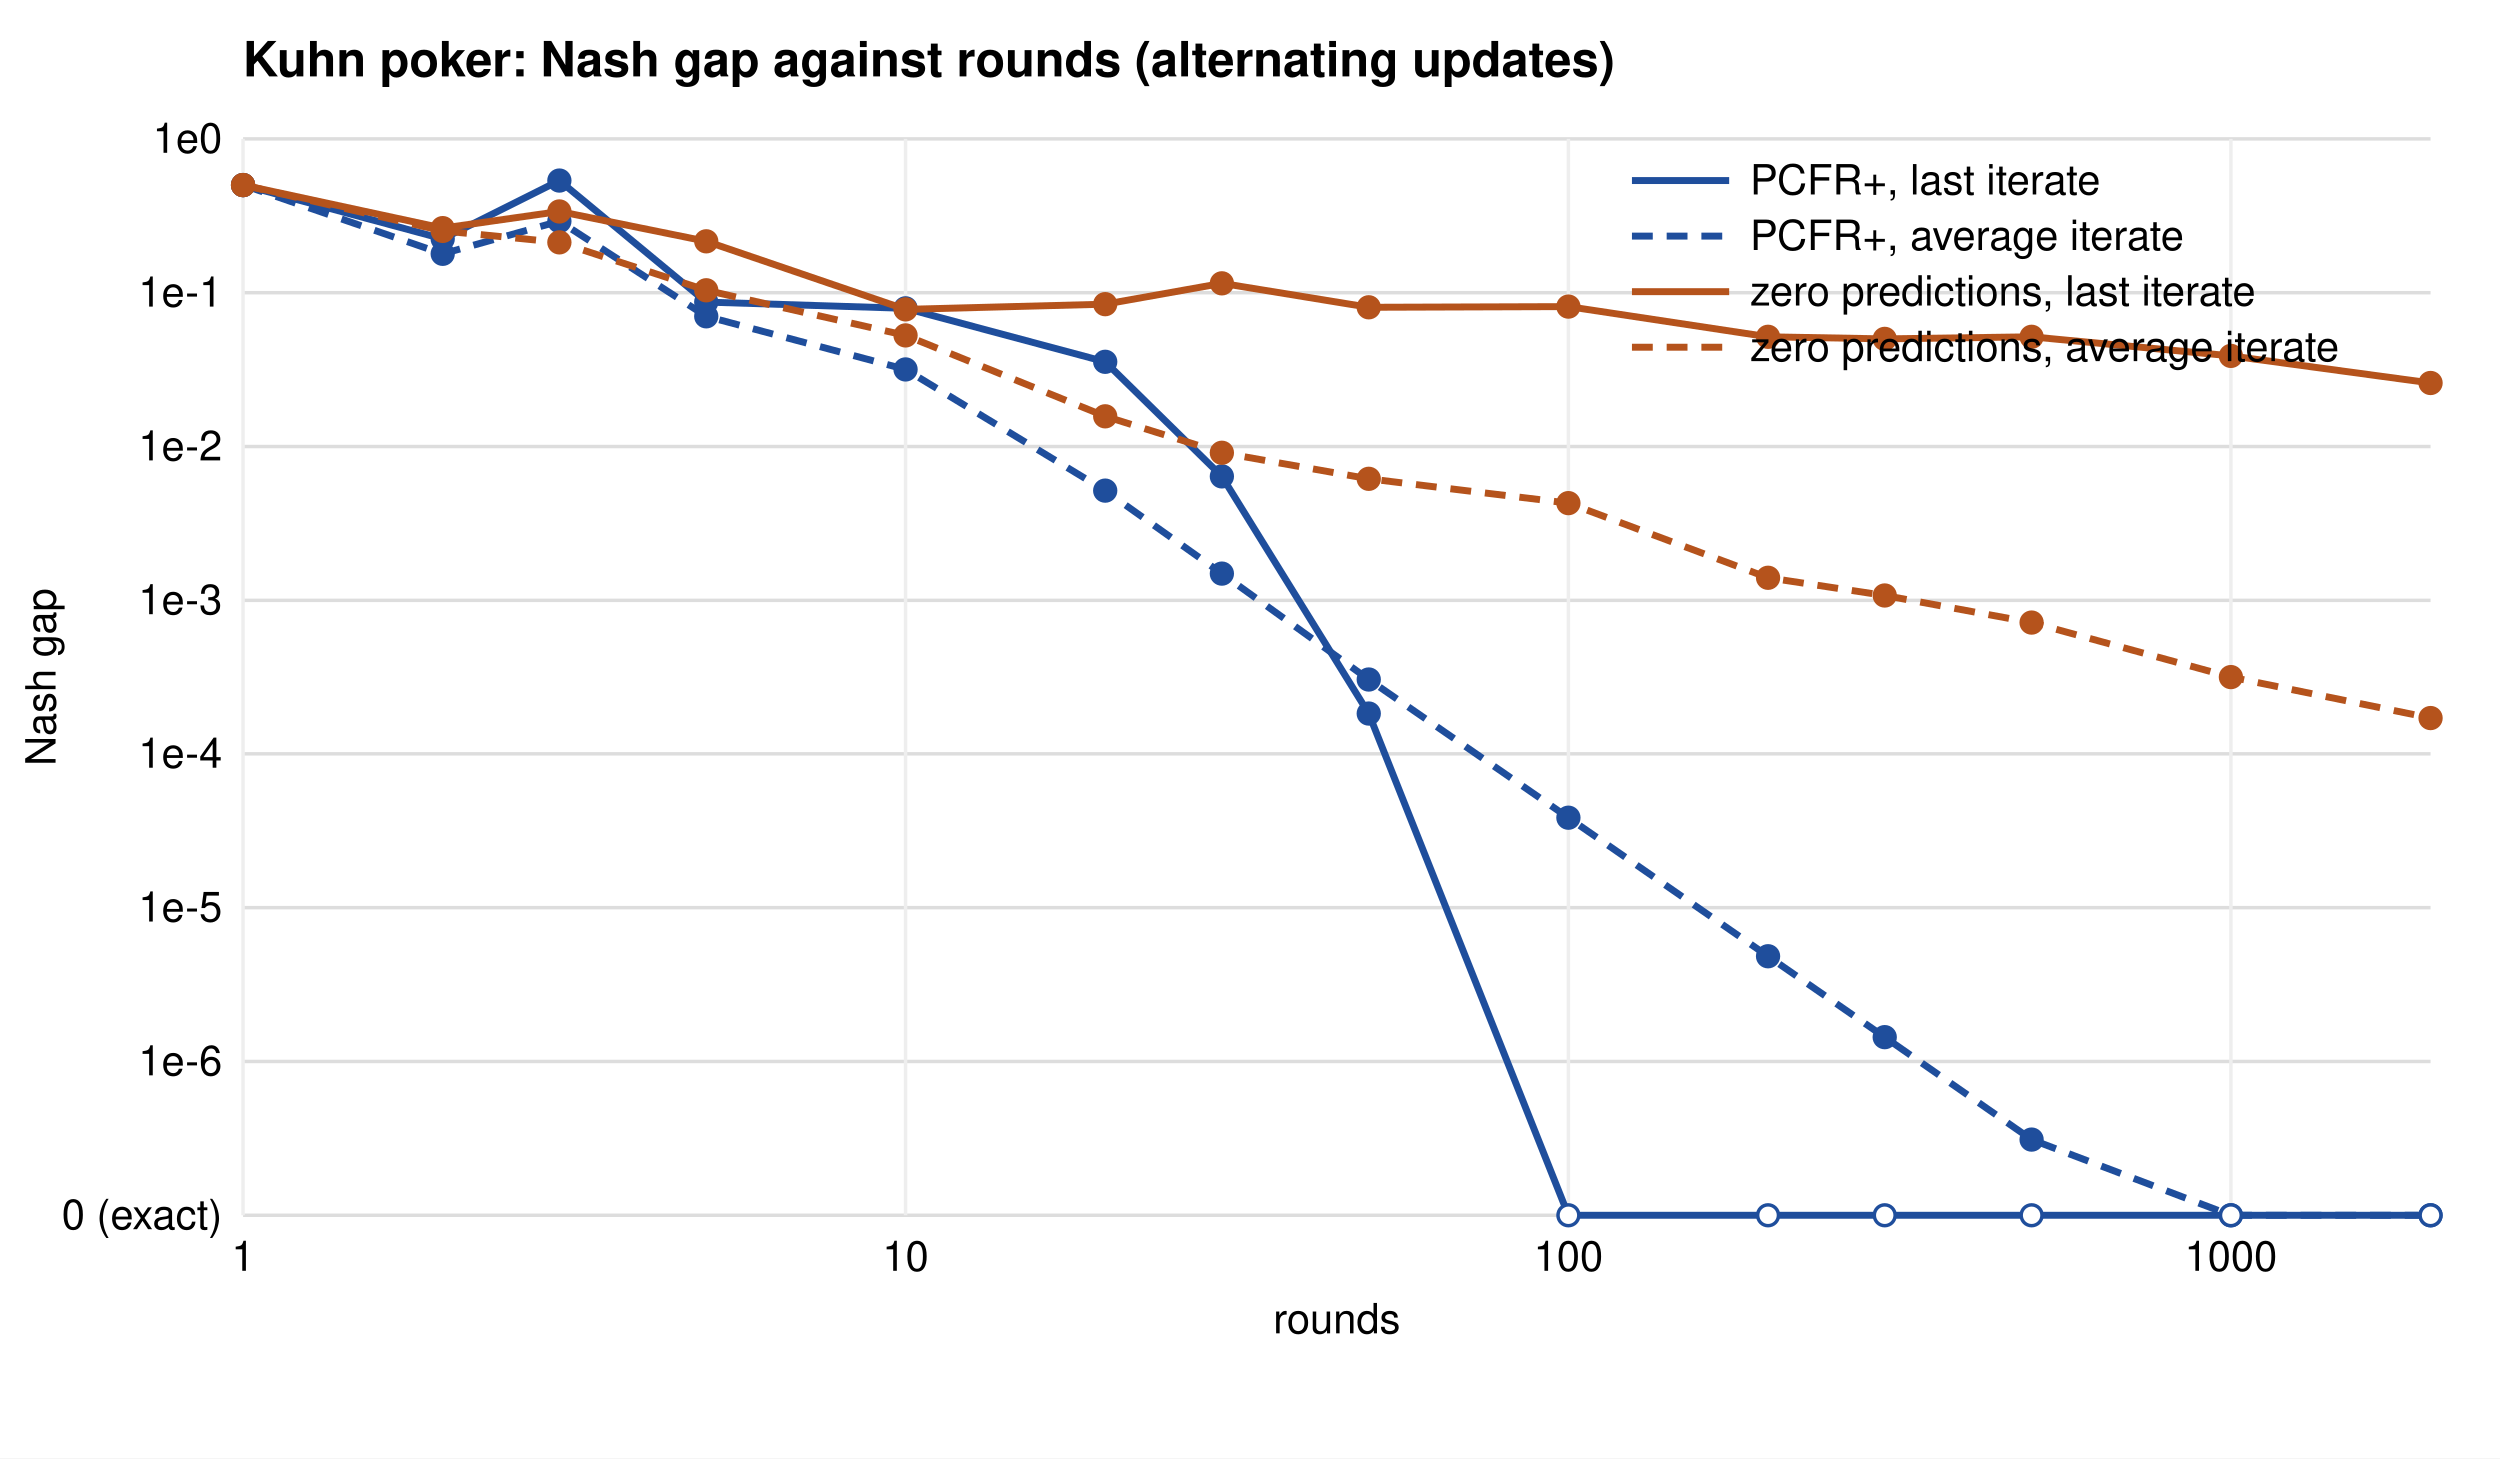
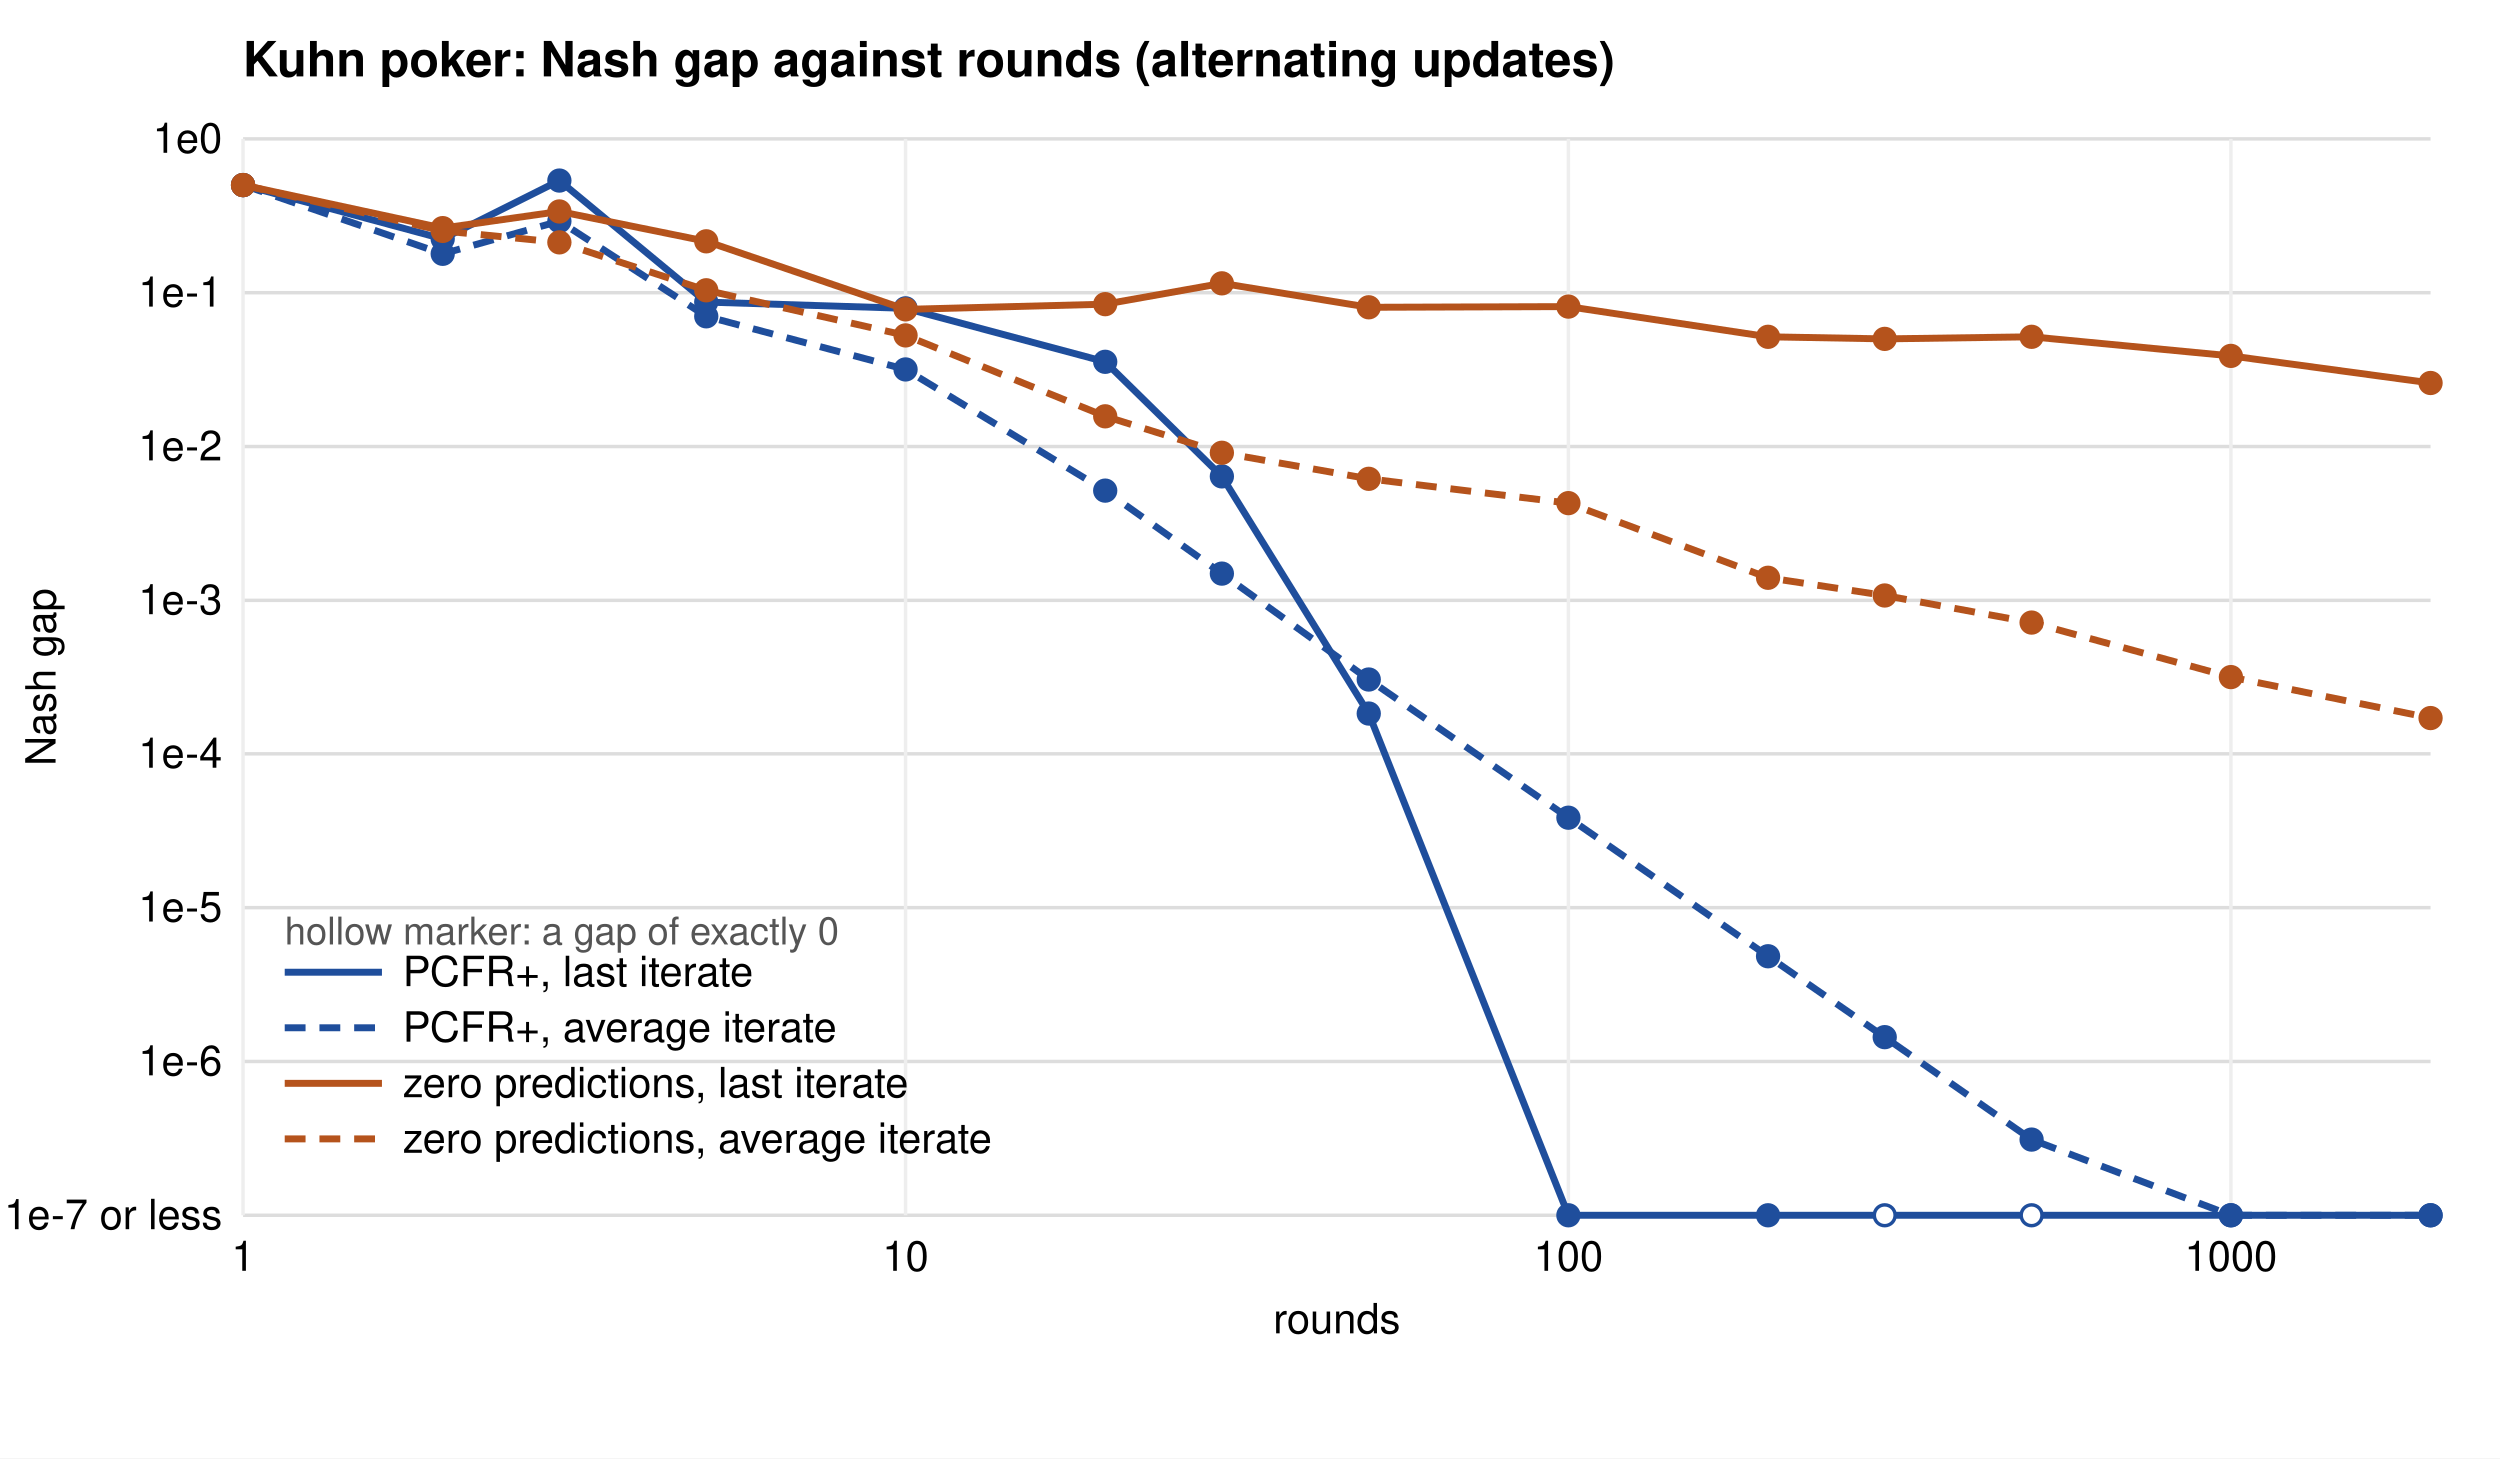
<svg xmlns="http://www.w3.org/2000/svg" width="720" height="420" viewBox="0 0 720 420" font-family="Helvetica, Arial, sans-serif" font-size="12">
  <rect width="720" height="420" fill="white" />
  <text x="70" y="22" font-size="14" font-weight="bold">Kuhn poker: Nash gap against rounds (alternating updates)</text>
  <line x1="70" y1="350.0" x2="700" y2="350.0" stroke="#ddd" />
-   <text x="64" y="354.0" text-anchor="end">0 (exact)</text>
+   <text x="64" y="354.0" text-anchor="end">1e-7 or less</text>
  <line x1="70" y1="305.7" x2="700" y2="305.7" stroke="#ddd" />
  <text x="64" y="309.7" text-anchor="end">1e-6</text>
  <line x1="70" y1="261.4" x2="700" y2="261.4" stroke="#ddd" />
  <text x="64" y="265.4" text-anchor="end">1e-5</text>
  <line x1="70" y1="217.1" x2="700" y2="217.1" stroke="#ddd" />
  <text x="64" y="221.1" text-anchor="end">1e-4</text>
  <line x1="70" y1="172.9" x2="700" y2="172.9" stroke="#ddd" />
  <text x="64" y="176.9" text-anchor="end">1e-3</text>
  <line x1="70" y1="128.6" x2="700" y2="128.6" stroke="#ddd" />
  <text x="64" y="132.6" text-anchor="end">1e-2</text>
  <line x1="70" y1="84.3" x2="700" y2="84.3" stroke="#ddd" />
  <text x="64" y="88.3" text-anchor="end">1e-1</text>
  <line x1="70" y1="40.0" x2="700" y2="40.0" stroke="#ddd" />
  <text x="64" y="44.0" text-anchor="end">1e0</text>
  <line x1="70.0" y1="40" x2="70.0" y2="350" stroke="#eee" />
  <text x="70.0" y="366" text-anchor="middle">1</text>
  <line x1="260.8" y1="40" x2="260.8" y2="350" stroke="#eee" />
  <text x="260.8" y="366" text-anchor="middle">10</text>
  <line x1="451.7" y1="40" x2="451.7" y2="350" stroke="#eee" />
  <text x="451.7" y="366" text-anchor="middle">100</text>
  <line x1="642.5" y1="40" x2="642.5" y2="350" stroke="#eee" />
  <text x="642.5" y="366" text-anchor="middle">1000</text>
  <text x="385.0" y="384" text-anchor="middle">rounds</text>
  <text transform="translate(16,195.0) rotate(-90)" text-anchor="middle">Nash gap</text>
  <polyline points="70.0,53.3 127.5,68.8 161.1,52.0 203.4,87.0 260.8,88.8 318.3,104.2 351.9,137.2 394.2,205.5 451.7,350.0 509.2,350.0 542.8,350.0 585.1,350.0 642.5,350.0 700.0,350.0" fill="none" stroke="#1f4e9c" stroke-width="2" stroke-dasharray="" />
  <circle cx="70.0" cy="53.3" r="3" fill="#1f4e9c" stroke="#1f4e9c" />
  <circle cx="127.5" cy="68.8" r="3" fill="#1f4e9c" stroke="#1f4e9c" />
  <circle cx="161.1" cy="52.0" r="3" fill="#1f4e9c" stroke="#1f4e9c" />
  <circle cx="203.4" cy="87.0" r="3" fill="#1f4e9c" stroke="#1f4e9c" />
  <circle cx="260.8" cy="88.8" r="3" fill="#1f4e9c" stroke="#1f4e9c" />
  <circle cx="318.3" cy="104.2" r="3" fill="#1f4e9c" stroke="#1f4e9c" />
  <circle cx="351.9" cy="137.2" r="3" fill="#1f4e9c" stroke="#1f4e9c" />
  <circle cx="394.2" cy="205.5" r="3" fill="#1f4e9c" stroke="#1f4e9c" />
-   <circle cx="451.7" cy="350.0" r="3" fill="white" stroke="#1f4e9c" />
-   <circle cx="509.2" cy="350.0" r="3" fill="white" stroke="#1f4e9c" />
+   <circle cx="451.7" cy="350.0" r="3" fill="#1f4e9c" stroke="#1f4e9c" />
+   <circle cx="509.2" cy="350.0" r="3" fill="#1f4e9c" stroke="#1f4e9c" />
  <circle cx="542.8" cy="350.0" r="3" fill="white" stroke="#1f4e9c" />
  <circle cx="585.1" cy="350.0" r="3" fill="white" stroke="#1f4e9c" />
  <circle cx="642.5" cy="350.0" r="3" fill="white" stroke="#1f4e9c" />
  <circle cx="700.0" cy="350.0" r="3" fill="white" stroke="#1f4e9c" />
  <polyline points="70.0,53.3 127.5,73.1 161.1,63.7 203.4,91.1 260.8,106.4 318.3,141.3 351.9,165.2 394.2,195.7 451.7,235.5 509.2,275.4 542.8,298.7 585.1,328.2 642.5,350.0 700.0,350.0" fill="none" stroke="#1f4e9c" stroke-width="2" stroke-dasharray="6 4" />
  <circle cx="70.0" cy="53.3" r="3" fill="#1f4e9c" stroke="#1f4e9c" />
  <circle cx="127.5" cy="73.1" r="3" fill="#1f4e9c" stroke="#1f4e9c" />
  <circle cx="161.1" cy="63.7" r="3" fill="#1f4e9c" stroke="#1f4e9c" />
  <circle cx="203.4" cy="91.1" r="3" fill="#1f4e9c" stroke="#1f4e9c" />
  <circle cx="260.8" cy="106.4" r="3" fill="#1f4e9c" stroke="#1f4e9c" />
  <circle cx="318.3" cy="141.3" r="3" fill="#1f4e9c" stroke="#1f4e9c" />
  <circle cx="351.9" cy="165.2" r="3" fill="#1f4e9c" stroke="#1f4e9c" />
  <circle cx="394.2" cy="195.7" r="3" fill="#1f4e9c" stroke="#1f4e9c" />
  <circle cx="451.7" cy="235.5" r="3" fill="#1f4e9c" stroke="#1f4e9c" />
  <circle cx="509.2" cy="275.4" r="3" fill="#1f4e9c" stroke="#1f4e9c" />
  <circle cx="542.8" cy="298.7" r="3" fill="#1f4e9c" stroke="#1f4e9c" />
  <circle cx="585.1" cy="328.2" r="3" fill="#1f4e9c" stroke="#1f4e9c" />
-   <circle cx="642.5" cy="350.0" r="3" fill="white" stroke="#1f4e9c" />
-   <circle cx="700.0" cy="350.0" r="3" fill="white" stroke="#1f4e9c" />
+   <circle cx="642.5" cy="350.0" r="3" fill="#1f4e9c" stroke="#1f4e9c" />
+   <circle cx="700.0" cy="350.0" r="3" fill="#1f4e9c" stroke="#1f4e9c" />
  <polyline points="70.0,53.3 127.5,65.7 161.1,60.9 203.4,69.5 260.8,89.1 318.3,87.6 351.9,81.6 394.2,88.5 451.7,88.3 509.2,97.0 542.8,97.6 585.1,97.0 642.5,102.5 700.0,110.3" fill="none" stroke="#b5531c" stroke-width="2" stroke-dasharray="" />
  <circle cx="70.0" cy="53.3" r="3" fill="#b5531c" stroke="#b5531c" />
  <circle cx="127.5" cy="65.7" r="3" fill="#b5531c" stroke="#b5531c" />
  <circle cx="161.1" cy="60.9" r="3" fill="#b5531c" stroke="#b5531c" />
  <circle cx="203.4" cy="69.5" r="3" fill="#b5531c" stroke="#b5531c" />
  <circle cx="260.8" cy="89.1" r="3" fill="#b5531c" stroke="#b5531c" />
  <circle cx="318.3" cy="87.6" r="3" fill="#b5531c" stroke="#b5531c" />
  <circle cx="351.9" cy="81.6" r="3" fill="#b5531c" stroke="#b5531c" />
  <circle cx="394.2" cy="88.5" r="3" fill="#b5531c" stroke="#b5531c" />
  <circle cx="451.7" cy="88.3" r="3" fill="#b5531c" stroke="#b5531c" />
  <circle cx="509.2" cy="97.0" r="3" fill="#b5531c" stroke="#b5531c" />
  <circle cx="542.8" cy="97.6" r="3" fill="#b5531c" stroke="#b5531c" />
  <circle cx="585.1" cy="97.0" r="3" fill="#b5531c" stroke="#b5531c" />
  <circle cx="642.5" cy="102.5" r="3" fill="#b5531c" stroke="#b5531c" />
  <circle cx="700.0" cy="110.3" r="3" fill="#b5531c" stroke="#b5531c" />
  <polyline points="70.0,53.3 127.5,66.5 161.1,69.8 203.4,83.6 260.8,96.6 318.3,119.9 351.9,130.4 394.2,137.9 451.7,144.9 509.2,166.4 542.8,171.5 585.1,179.3 642.5,195.0 700.0,206.8" fill="none" stroke="#b5531c" stroke-width="2" stroke-dasharray="6 4" />
  <circle cx="70.0" cy="53.3" r="3" fill="#b5531c" stroke="#b5531c" />
  <circle cx="127.5" cy="66.5" r="3" fill="#b5531c" stroke="#b5531c" />
  <circle cx="161.1" cy="69.8" r="3" fill="#b5531c" stroke="#b5531c" />
  <circle cx="203.4" cy="83.6" r="3" fill="#b5531c" stroke="#b5531c" />
  <circle cx="260.8" cy="96.6" r="3" fill="#b5531c" stroke="#b5531c" />
  <circle cx="318.3" cy="119.9" r="3" fill="#b5531c" stroke="#b5531c" />
  <circle cx="351.9" cy="130.4" r="3" fill="#b5531c" stroke="#b5531c" />
  <circle cx="394.2" cy="137.9" r="3" fill="#b5531c" stroke="#b5531c" />
  <circle cx="451.7" cy="144.9" r="3" fill="#b5531c" stroke="#b5531c" />
  <circle cx="509.2" cy="166.4" r="3" fill="#b5531c" stroke="#b5531c" />
  <circle cx="542.8" cy="171.5" r="3" fill="#b5531c" stroke="#b5531c" />
  <circle cx="585.1" cy="179.3" r="3" fill="#b5531c" stroke="#b5531c" />
  <circle cx="642.5" cy="195.0" r="3" fill="#b5531c" stroke="#b5531c" />
  <circle cx="700.0" cy="206.8" r="3" fill="#b5531c" stroke="#b5531c" />
-   <line x1="470" y1="52" x2="498" y2="52" stroke="#1f4e9c" stroke-width="2" stroke-dasharray="" />
-   <text x="504" y="56">PCFR+, last iterate</text>
-   <line x1="470" y1="68" x2="498" y2="68" stroke="#1f4e9c" stroke-width="2" stroke-dasharray="6 4" />
-   <text x="504" y="72">PCFR+, average iterate</text>
-   <line x1="470" y1="84" x2="498" y2="84" stroke="#b5531c" stroke-width="2" stroke-dasharray="" />
-   <text x="504" y="88">zero predictions, last iterate</text>
-   <line x1="470" y1="100" x2="498" y2="100" stroke="#b5531c" stroke-width="2" stroke-dasharray="6 4" />
-   <text x="504" y="104">zero predictions, average iterate</text>
+   <line x1="82" y1="280" x2="110" y2="280" stroke="#1f4e9c" stroke-width="2" stroke-dasharray="" />
+   <text x="116" y="284">PCFR+, last iterate</text>
+   <line x1="82" y1="296" x2="110" y2="296" stroke="#1f4e9c" stroke-width="2" stroke-dasharray="6 4" />
+   <text x="116" y="300">PCFR+, average iterate</text>
+   <line x1="82" y1="312" x2="110" y2="312" stroke="#b5531c" stroke-width="2" stroke-dasharray="" />
+   <text x="116" y="316">zero predictions, last iterate</text>
+   <line x1="82" y1="328" x2="110" y2="328" stroke="#b5531c" stroke-width="2" stroke-dasharray="6 4" />
+   <text x="116" y="332">zero predictions, average iterate</text>
+   <text x="82" y="272" font-size="11" fill="#555">hollow marker: a gap of exactly 0</text>
</svg>
